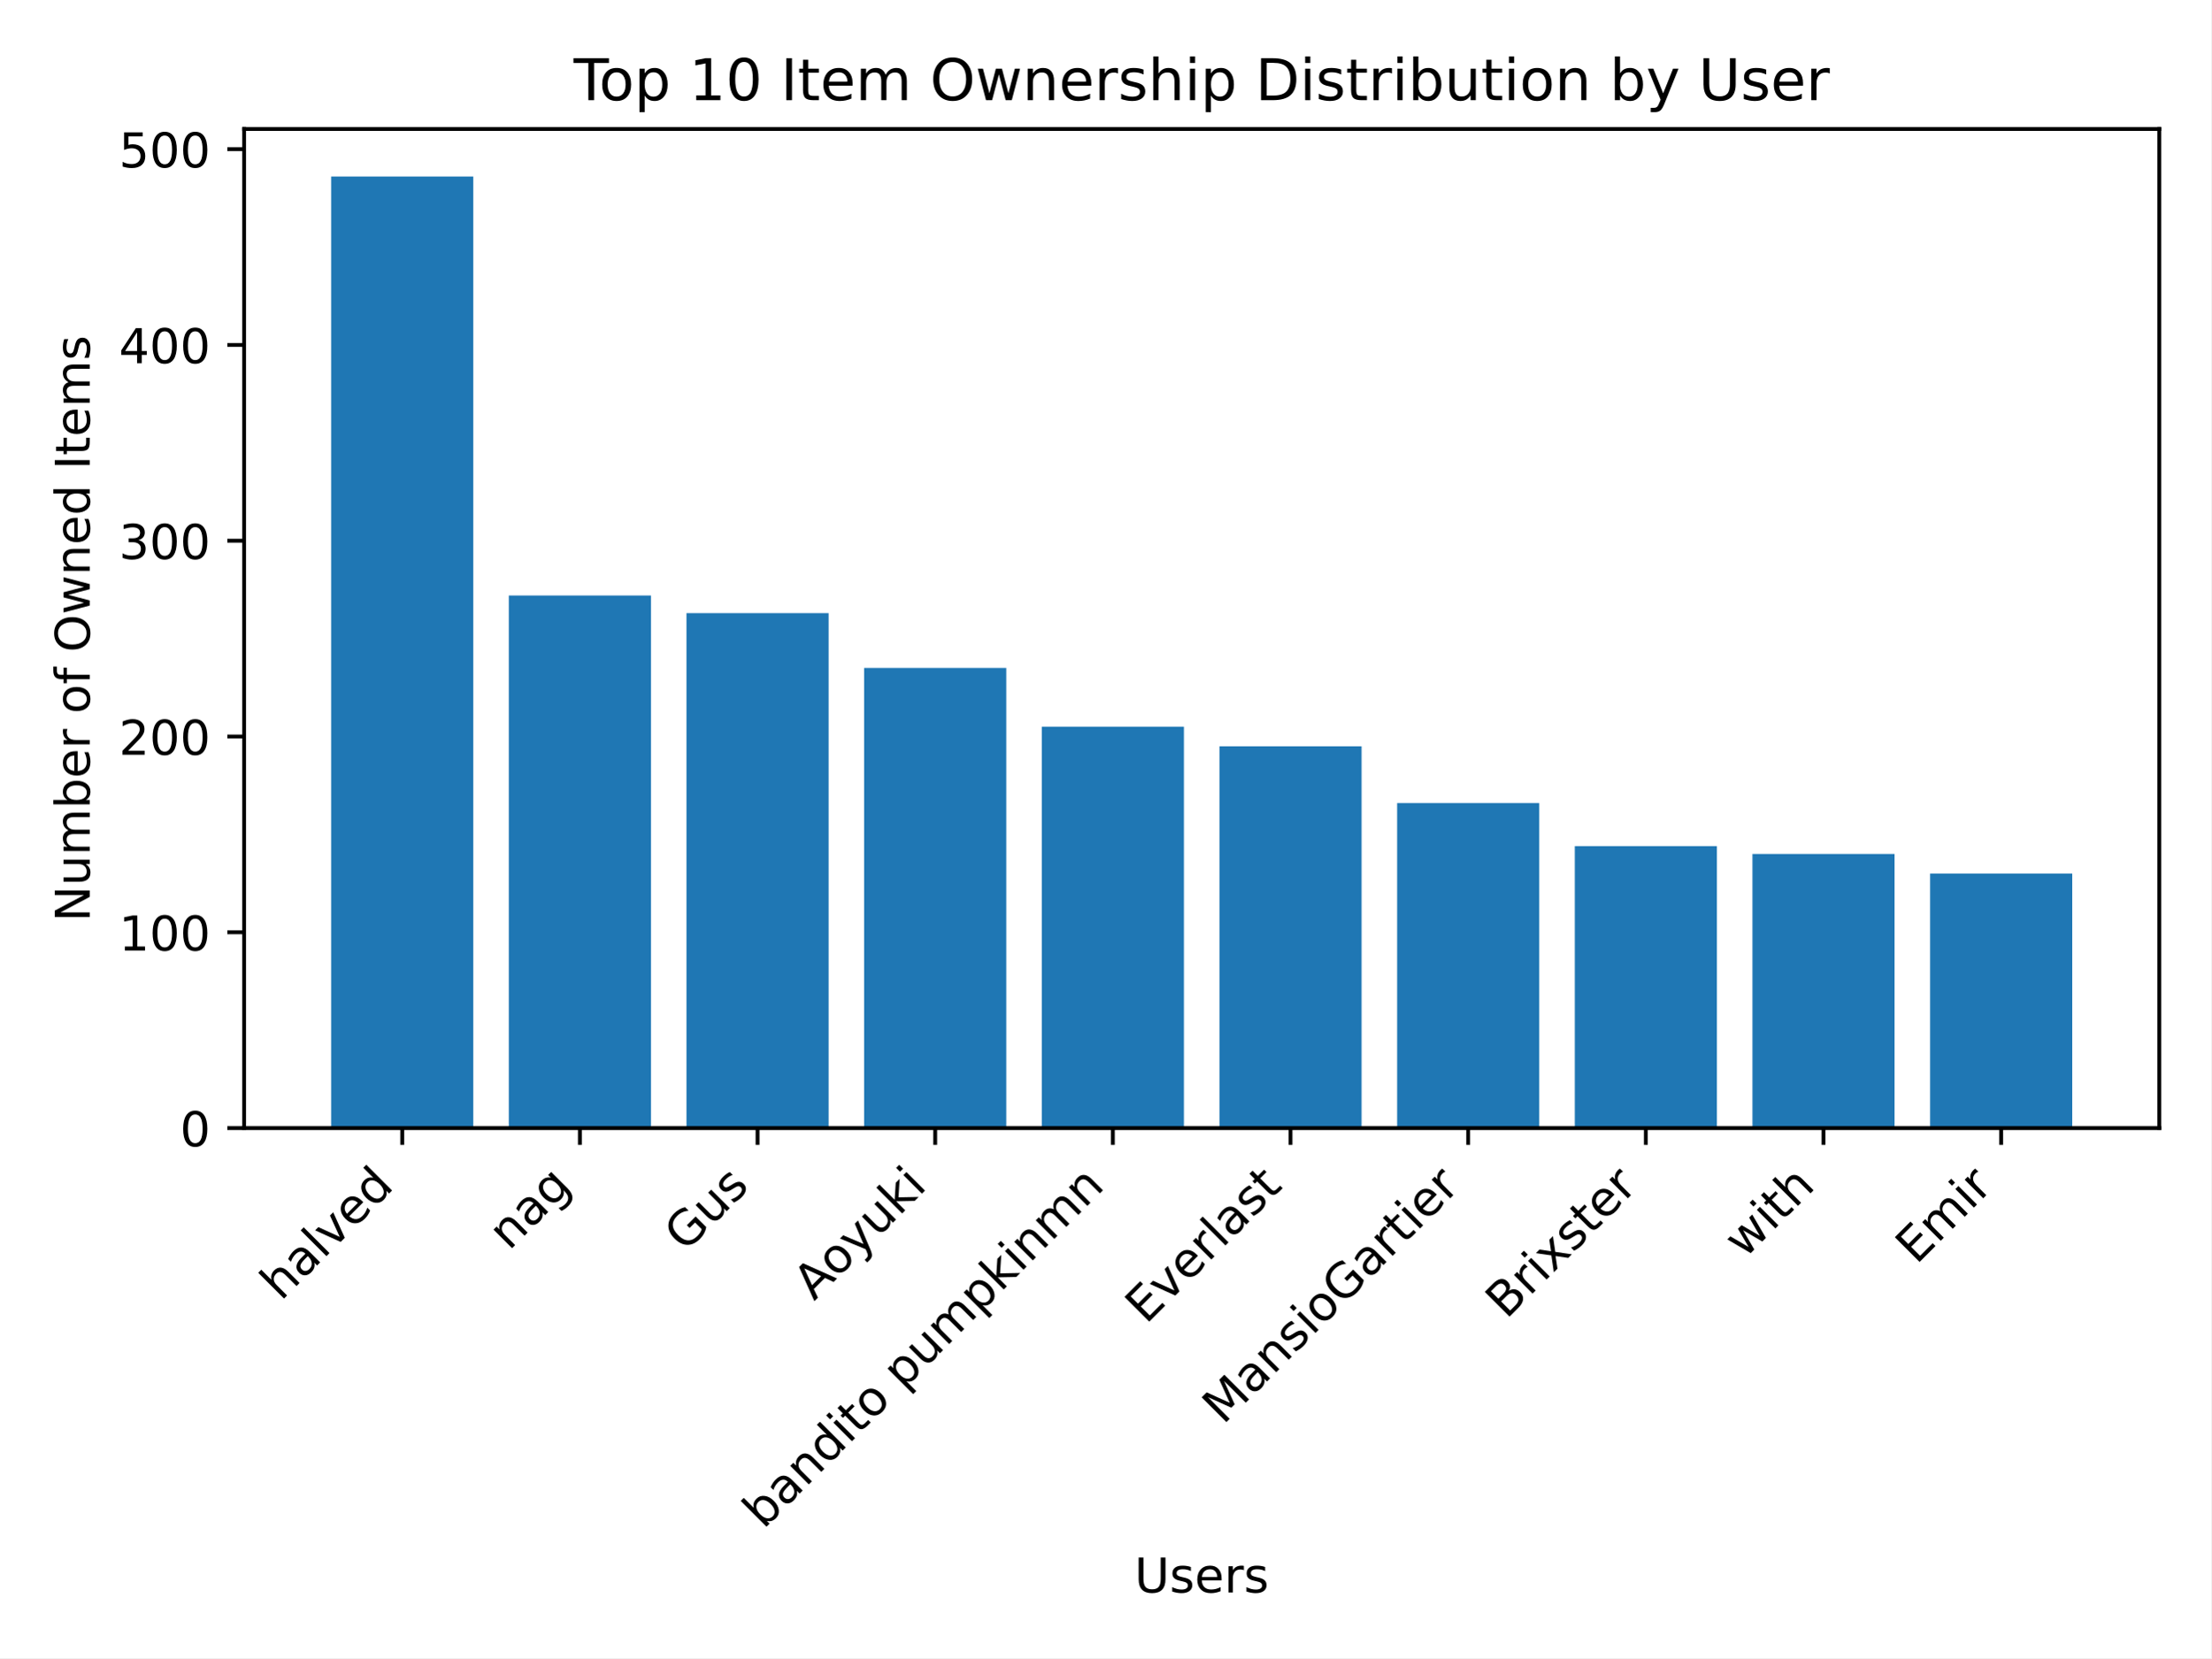
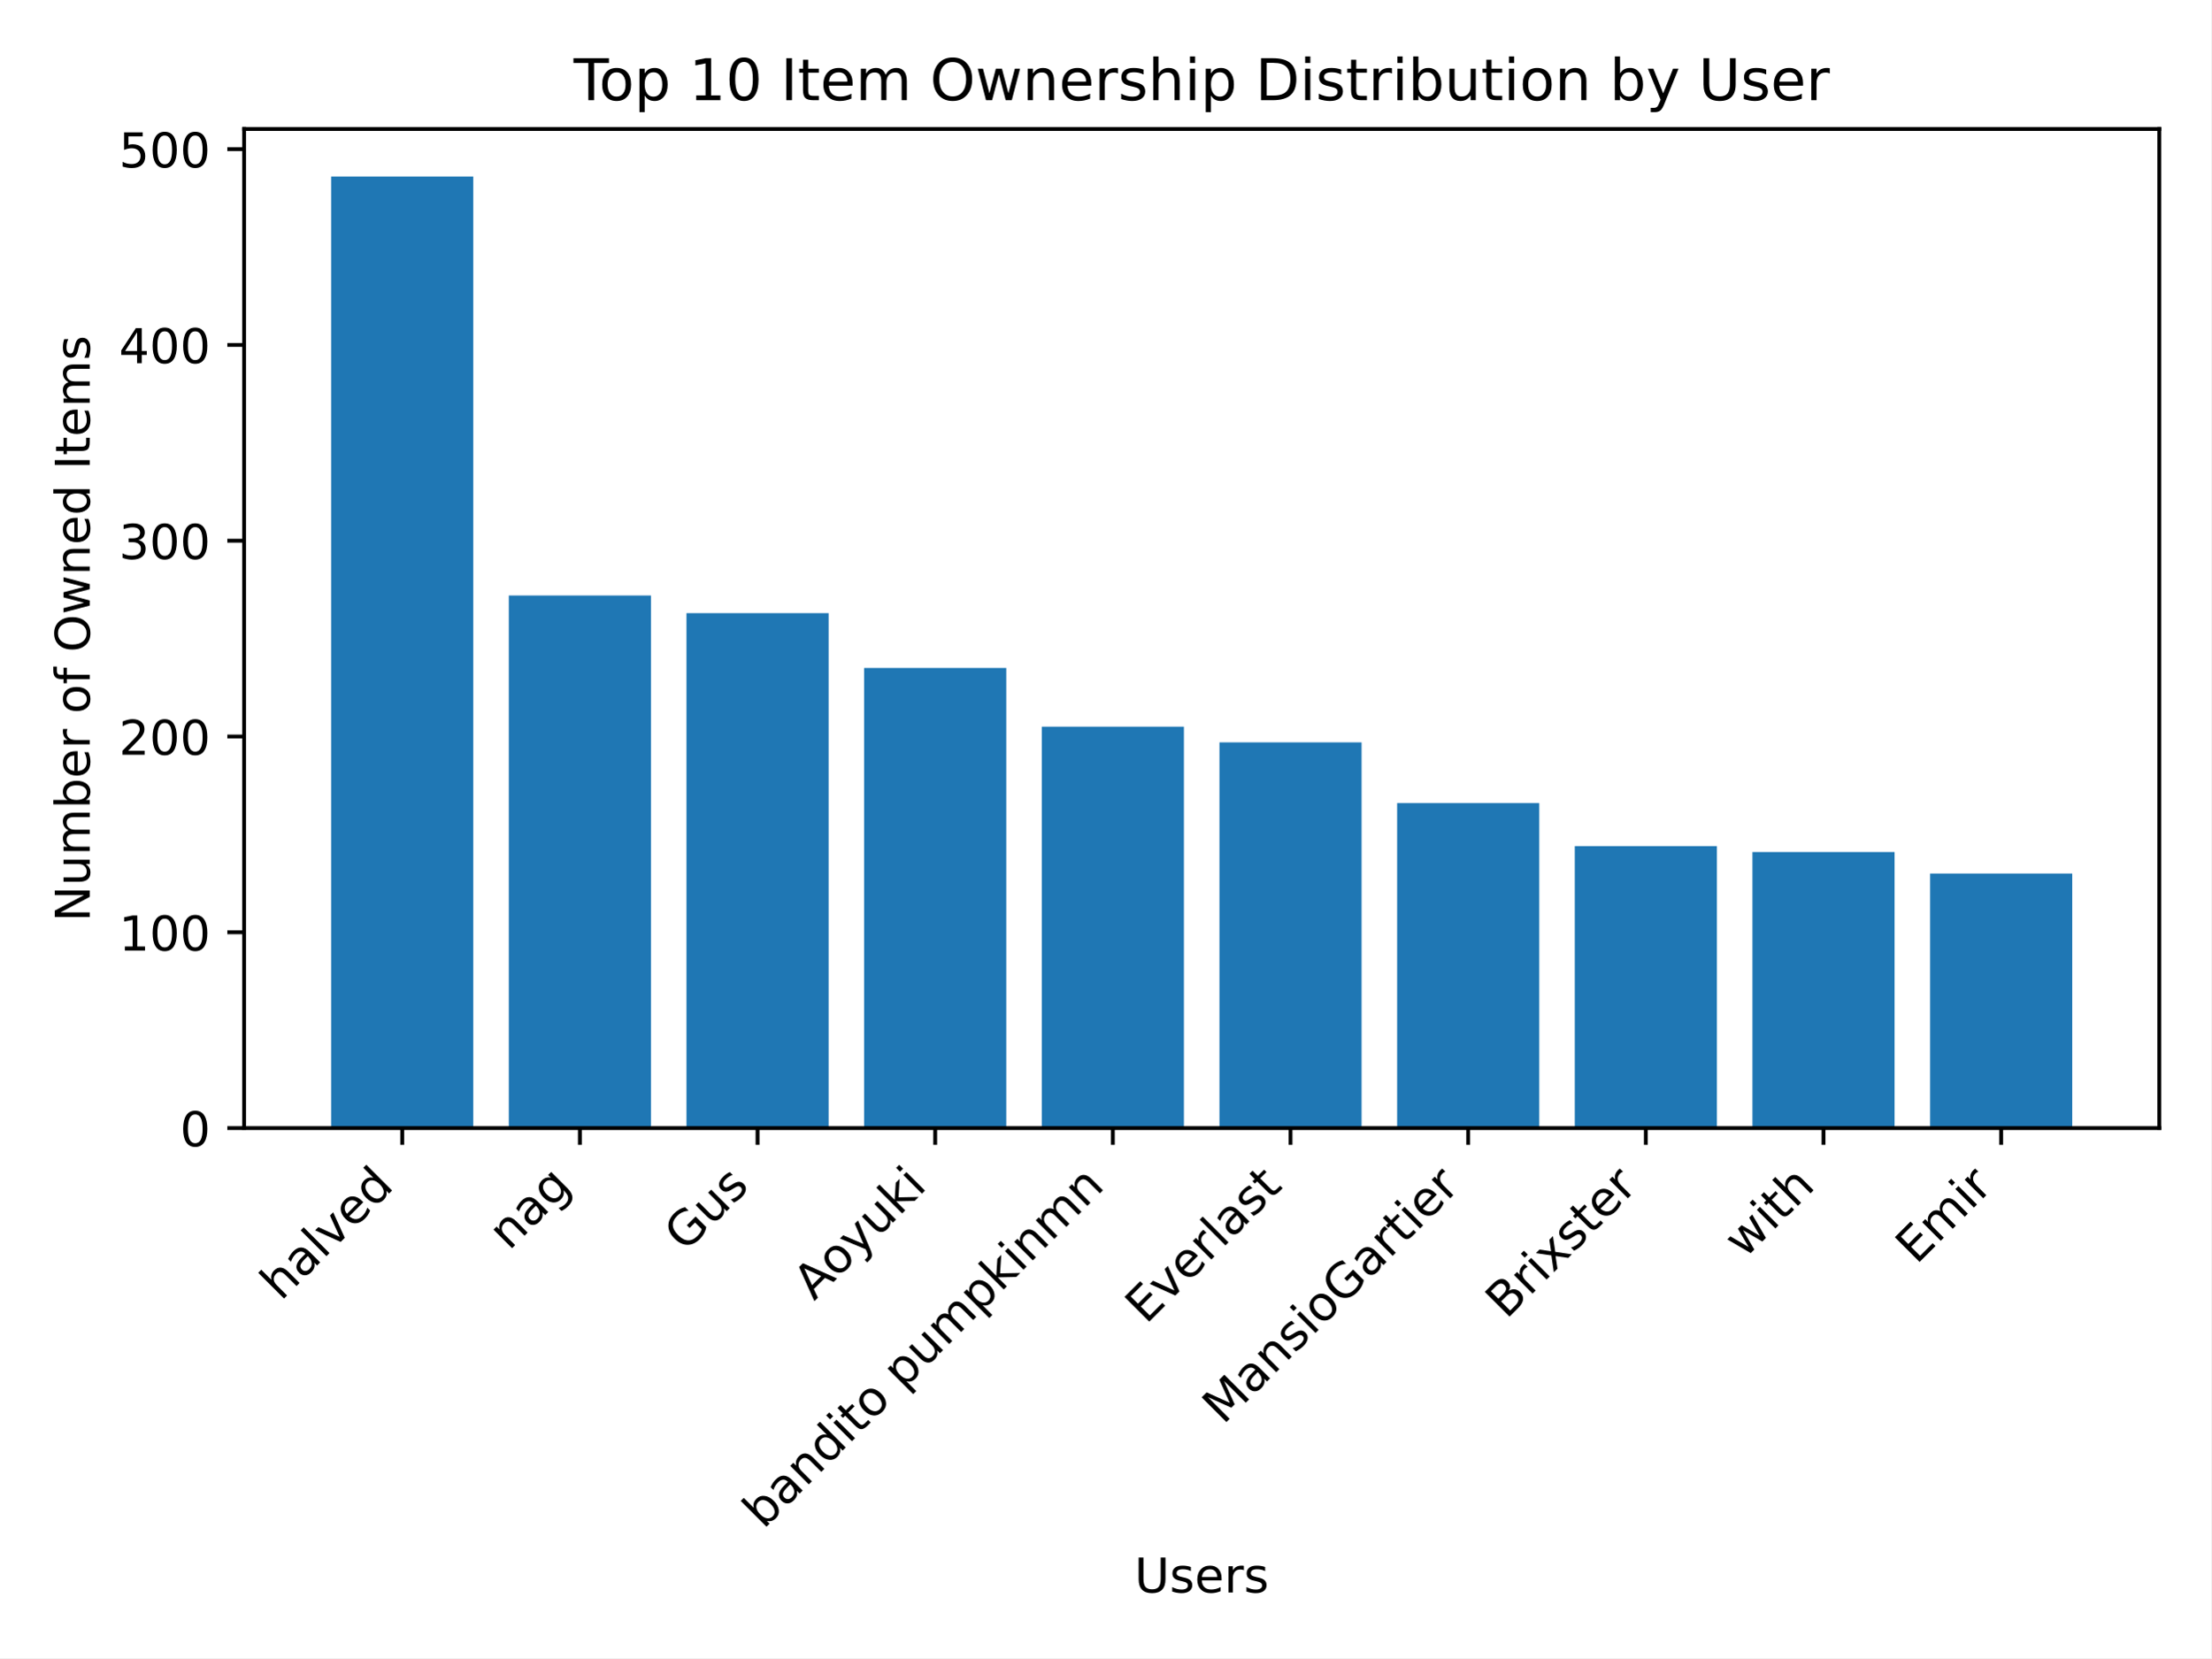
<svg xmlns="http://www.w3.org/2000/svg" xmlns:xlink="http://www.w3.org/1999/xlink" width="460.8pt" height="345.6pt" viewBox="0 0 460.8 345.6" version="1.1">
  <defs>
    <style type="text/css">*{stroke-linejoin: round; stroke-linecap: butt}</style>
  </defs>
  <g id="figure_1">
    <g id="patch_1">
      <path d="M 0 345.6  L 460.8 345.6  L 460.8 0  L 0 0  z " style="fill: #ffffff" />
    </g>
    <g id="axes_1">
      <g id="patch_2">
        <path d="M 50.87 235.125  L 450 235.125  L 450 26.88  L 50.87 26.88  z " style="fill: #ffffff" />
      </g>
      <g id="patch_3">
-         <path d="M 69.012 235.125  L 98.632 235.125  L 98.632 36.796  L 69.012 36.796  z " clip-path="url(#pa40be58369)" style="fill: #1f77b4" />
+         <path d="M 69.012 235.125  L 98.632 235.125  L 98.632 36.796  L 69.012 36.796  z " clip-path="url(#p81393dd615)" style="fill: #1f77b4" />
      </g>
      <g id="patch_4">
-         <path d="M 106.037 235.125  L 135.657 235.125  L 135.657 124.126  L 106.037 124.126  z " clip-path="url(#pa40be58369)" style="fill: #1f77b4" />
+         <path d="M 106.037 235.125  L 135.657 235.125  L 135.657 124.126  L 106.037 124.126  z " clip-path="url(#p81393dd615)" style="fill: #1f77b4" />
      </g>
      <g id="patch_5">
-         <path d="M 143.062 235.125  L 172.682 235.125  L 172.682 127.799  L 143.062 127.799  z " clip-path="url(#pa40be58369)" style="fill: #1f77b4" />
+         <path d="M 143.062 235.125  L 172.682 235.125  L 172.682 127.799  L 143.062 127.799  z " clip-path="url(#p81393dd615)" style="fill: #1f77b4" />
      </g>
      <g id="patch_6">
-         <path d="M 180.087 235.125  L 209.707 235.125  L 209.707 139.225  L 180.087 139.225  z " clip-path="url(#pa40be58369)" style="fill: #1f77b4" />
+         <path d="M 180.087 235.125  L 209.707 235.125  L 209.707 139.225  L 180.087 139.225  z " clip-path="url(#p81393dd615)" style="fill: #1f77b4" />
      </g>
      <g id="patch_7">
-         <path d="M 217.112 235.125  L 246.732 235.125  L 246.732 151.468  L 217.112 151.468  z " clip-path="url(#pa40be58369)" style="fill: #1f77b4" />
+         <path d="M 217.112 235.125  L 246.732 235.125  L 246.732 151.468  L 217.112 151.468  z " clip-path="url(#p81393dd615)" style="fill: #1f77b4" />
      </g>
      <g id="patch_8">
-         <path d="M 254.138 235.125  L 283.758 235.125  L 283.758 155.549  L 254.138 155.549  z " clip-path="url(#pa40be58369)" style="fill: #1f77b4" />
+         <path d="M 254.138 235.125  L 283.758 235.125  L 283.758 154.733  L 254.138 154.733  z " clip-path="url(#p81393dd615)" style="fill: #1f77b4" />
      </g>
      <g id="patch_9">
-         <path d="M 291.163 235.125  L 320.783 235.125  L 320.783 167.383  L 291.163 167.383  z " clip-path="url(#pa40be58369)" style="fill: #1f77b4" />
+         <path d="M 291.163 235.125  L 320.783 235.125  L 320.783 167.383  L 291.163 167.383  z " clip-path="url(#p81393dd615)" style="fill: #1f77b4" />
      </g>
      <g id="patch_10">
-         <path d="M 328.188 235.125  L 357.808 235.125  L 357.808 176.361  L 328.188 176.361  z " clip-path="url(#pa40be58369)" style="fill: #1f77b4" />
+         <path d="M 328.188 235.125  L 357.808 235.125  L 357.808 176.361  L 328.188 176.361  z " clip-path="url(#p81393dd615)" style="fill: #1f77b4" />
      </g>
      <g id="patch_11">
-         <path d="M 365.213 235.125  L 394.833 235.125  L 394.833 177.993  L 365.213 177.993  z " clip-path="url(#pa40be58369)" style="fill: #1f77b4" />
+         <path d="M 365.213 235.125  L 394.833 235.125  L 394.833 177.585  L 365.213 177.585  z " clip-path="url(#p81393dd615)" style="fill: #1f77b4" />
      </g>
      <g id="patch_12">
-         <path d="M 402.238 235.125  L 431.858 235.125  L 431.858 182.074  L 402.238 182.074  z " clip-path="url(#pa40be58369)" style="fill: #1f77b4" />
+         <path d="M 402.238 235.125  L 431.858 235.125  L 431.858 182.074  L 402.238 182.074  z " clip-path="url(#p81393dd615)" style="fill: #1f77b4" />
      </g>
      <g id="matplotlib.axis_1">
        <g id="xtick_1">
          <g id="line2d_1">
            <defs>
-               <path id="m8057fe70fc" d="M 0 0  L 0 3.5  " style="stroke: #000000; stroke-width: 0.8" />
+               <path id="mbeccabf668" d="M 0 0  L 0 3.5  " style="stroke: #000000; stroke-width: 0.8" />
            </defs>
            <g>
-               <use xlink:href="#m8057fe70fc" x="83.822" y="235.125" style="stroke: #000000; stroke-width: 0.8" />
+               <use xlink:href="#mbeccabf668" x="83.822" y="235.125" style="stroke: #000000; stroke-width: 0.8" />
            </g>
          </g>
          <g id="text_1">
            <g transform="translate(58.54764 271.3021) rotate(-45) scale(0.1 -0.1)">
              <defs>
                <path id="DejaVuSans-68" d="M 3513 2113  L 3513 0  L 2938 0  L 2938 2094  Q 2938 2591 2744 2837  Q 2550 3084 2163 3084  Q 1697 3084 1428 2787  Q 1159 2491 1159 1978  L 1159 0  L 581 0  L 581 4863  L 1159 4863  L 1159 2956  Q 1366 3272 1645 3428  Q 1925 3584 2291 3584  Q 2894 3584 3203 3211  Q 3513 2838 3513 2113  z " transform="scale(0.015625)" />
                <path id="DejaVuSans-61" d="M 2194 1759  Q 1497 1759 1228 1600  Q 959 1441 959 1056  Q 959 750 1161 570  Q 1363 391 1709 391  Q 2188 391 2477 730  Q 2766 1069 2766 1631  L 2766 1759  L 2194 1759  z M 3341 1997  L 3341 0  L 2766 0  L 2766 531  Q 2569 213 2275 61  Q 1981 -91 1556 -91  Q 1019 -91 701 211  Q 384 513 384 1019  Q 384 1609 779 1909  Q 1175 2209 1959 2209  L 2766 2209  L 2766 2266  Q 2766 2663 2505 2880  Q 2244 3097 1772 3097  Q 1472 3097 1187 3025  Q 903 2953 641 2809  L 641 3341  Q 956 3463 1253 3523  Q 1550 3584 1831 3584  Q 2591 3584 2966 3190  Q 3341 2797 3341 1997  z " transform="scale(0.015625)" />
                <path id="DejaVuSans-6c" d="M 603 4863  L 1178 4863  L 1178 0  L 603 0  L 603 4863  z " transform="scale(0.015625)" />
                <path id="DejaVuSans-76" d="M 191 3500  L 800 3500  L 1894 563  L 2988 3500  L 3597 3500  L 2284 0  L 1503 0  L 191 3500  z " transform="scale(0.015625)" />
                <path id="DejaVuSans-65" d="M 3597 1894  L 3597 1613  L 953 1613  Q 991 1019 1311 708  Q 1631 397 2203 397  Q 2534 397 2845 478  Q 3156 559 3463 722  L 3463 178  Q 3153 47 2828 -22  Q 2503 -91 2169 -91  Q 1331 -91 842 396  Q 353 884 353 1716  Q 353 2575 817 3079  Q 1281 3584 2069 3584  Q 2775 3584 3186 3129  Q 3597 2675 3597 1894  z M 3022 2063  Q 3016 2534 2758 2815  Q 2500 3097 2075 3097  Q 1594 3097 1305 2825  Q 1016 2553 972 2059  L 3022 2063  z " transform="scale(0.015625)" />
                <path id="DejaVuSans-64" d="M 2906 2969  L 2906 4863  L 3481 4863  L 3481 0  L 2906 0  L 2906 525  Q 2725 213 2448 61  Q 2172 -91 1784 -91  Q 1150 -91 751 415  Q 353 922 353 1747  Q 353 2572 751 3078  Q 1150 3584 1784 3584  Q 2172 3584 2448 3432  Q 2725 3281 2906 2969  z M 947 1747  Q 947 1113 1208 752  Q 1469 391 1925 391  Q 2381 391 2643 752  Q 2906 1113 2906 1747  Q 2906 2381 2643 2742  Q 2381 3103 1925 3103  Q 1469 3103 1208 2742  Q 947 2381 947 1747  z " transform="scale(0.015625)" />
              </defs>
              <use xlink:href="#DejaVuSans-68" />
              <use xlink:href="#DejaVuSans-61" x="63.379" />
              <use xlink:href="#DejaVuSans-6c" x="124.658" />
              <use xlink:href="#DejaVuSans-76" x="152.441" />
              <use xlink:href="#DejaVuSans-65" x="211.621" />
              <use xlink:href="#DejaVuSans-64" x="273.145" />
            </g>
          </g>
        </g>
        <g id="xtick_2">
          <g id="line2d_2">
            <g>
-               <use xlink:href="#m8057fe70fc" x="120.847" y="235.125" style="stroke: #000000; stroke-width: 0.8" />
+               <use xlink:href="#mbeccabf668" x="120.847" y="235.125" style="stroke: #000000; stroke-width: 0.8" />
            </g>
          </g>
          <g id="text_2">
            <g transform="translate(106.0732 260.8015) rotate(-45) scale(0.1 -0.1)">
              <defs>
                <path id="DejaVuSans-6e" d="M 3513 2113  L 3513 0  L 2938 0  L 2938 2094  Q 2938 2591 2744 2837  Q 2550 3084 2163 3084  Q 1697 3084 1428 2787  Q 1159 2491 1159 1978  L 1159 0  L 581 0  L 581 3500  L 1159 3500  L 1159 2956  Q 1366 3272 1645 3428  Q 1925 3584 2291 3584  Q 2894 3584 3203 3211  Q 3513 2838 3513 2113  z " transform="scale(0.015625)" />
                <path id="DejaVuSans-67" d="M 2906 1791  Q 2906 2416 2648 2759  Q 2391 3103 1925 3103  Q 1463 3103 1205 2759  Q 947 2416 947 1791  Q 947 1169 1205 825  Q 1463 481 1925 481  Q 2391 481 2648 825  Q 2906 1169 2906 1791  z M 3481 434  Q 3481 -459 3084 -895  Q 2688 -1331 1869 -1331  Q 1566 -1331 1297 -1286  Q 1028 -1241 775 -1147  L 775 -588  Q 1028 -725 1275 -790  Q 1522 -856 1778 -856  Q 2344 -856 2625 -561  Q 2906 -266 2906 331  L 2906 616  Q 2728 306 2450 153  Q 2172 0 1784 0  Q 1141 0 747 490  Q 353 981 353 1791  Q 353 2603 747 3093  Q 1141 3584 1784 3584  Q 2172 3584 2450 3431  Q 2728 3278 2906 2969  L 2906 3500  L 3481 3500  L 3481 434  z " transform="scale(0.015625)" />
              </defs>
              <use xlink:href="#DejaVuSans-6e" />
              <use xlink:href="#DejaVuSans-61" x="63.379" />
              <use xlink:href="#DejaVuSans-67" x="124.658" />
            </g>
          </g>
        </g>
        <g id="xtick_3">
          <g id="line2d_3">
            <g>
-               <use xlink:href="#m8057fe70fc" x="157.872" y="235.125" style="stroke: #000000; stroke-width: 0.8" />
+               <use xlink:href="#mbeccabf668" x="157.872" y="235.125" style="stroke: #000000; stroke-width: 0.8" />
            </g>
          </g>
          <g id="text_3">
            <g transform="translate(142.758 261.1418) rotate(-45) scale(0.1 -0.1)">
              <defs>
                <path id="DejaVuSans-47" d="M 3809 666  L 3809 1919  L 2778 1919  L 2778 2438  L 4434 2438  L 4434 434  Q 4069 175 3628 42  Q 3188 -91 2688 -91  Q 1594 -91 976 548  Q 359 1188 359 2328  Q 359 3472 976 4111  Q 1594 4750 2688 4750  Q 3144 4750 3555 4637  Q 3966 4525 4313 4306  L 4313 3634  Q 3963 3931 3569 4081  Q 3175 4231 2741 4231  Q 1884 4231 1454 3753  Q 1025 3275 1025 2328  Q 1025 1384 1454 906  Q 1884 428 2741 428  Q 3075 428 3337 486  Q 3600 544 3809 666  z " transform="scale(0.015625)" />
                <path id="DejaVuSans-75" d="M 544 1381  L 544 3500  L 1119 3500  L 1119 1403  Q 1119 906 1312 657  Q 1506 409 1894 409  Q 2359 409 2629 706  Q 2900 1003 2900 1516  L 2900 3500  L 3475 3500  L 3475 0  L 2900 0  L 2900 538  Q 2691 219 2414 64  Q 2138 -91 1772 -91  Q 1169 -91 856 284  Q 544 659 544 1381  z M 1991 3584  L 1991 3584  z " transform="scale(0.015625)" />
                <path id="DejaVuSans-73" d="M 2834 3397  L 2834 2853  Q 2591 2978 2328 3040  Q 2066 3103 1784 3103  Q 1356 3103 1142 2972  Q 928 2841 928 2578  Q 928 2378 1081 2264  Q 1234 2150 1697 2047  L 1894 2003  Q 2506 1872 2764 1633  Q 3022 1394 3022 966  Q 3022 478 2636 193  Q 2250 -91 1575 -91  Q 1294 -91 989 -36  Q 684 19 347 128  L 347 722  Q 666 556 975 473  Q 1284 391 1588 391  Q 1994 391 2212 530  Q 2431 669 2431 922  Q 2431 1156 2273 1281  Q 2116 1406 1581 1522  L 1381 1569  Q 847 1681 609 1914  Q 372 2147 372 2553  Q 372 3047 722 3315  Q 1072 3584 1716 3584  Q 2034 3584 2315 3537  Q 2597 3491 2834 3397  z " transform="scale(0.015625)" />
              </defs>
              <use xlink:href="#DejaVuSans-47" />
              <use xlink:href="#DejaVuSans-75" x="77.49" />
              <use xlink:href="#DejaVuSans-73" x="140.869" />
            </g>
          </g>
        </g>
        <g id="xtick_4">
          <g id="line2d_4">
            <g>
-               <use xlink:href="#m8057fe70fc" x="194.897" y="235.125" style="stroke: #000000; stroke-width: 0.8" />
+               <use xlink:href="#mbeccabf668" x="194.897" y="235.125" style="stroke: #000000; stroke-width: 0.8" />
            </g>
          </g>
          <g id="text_4">
            <g transform="translate(169.6615 271.2634) rotate(-45) scale(0.1 -0.1)">
              <defs>
                <path id="DejaVuSans-41" d="M 2188 4044  L 1331 1722  L 3047 1722  L 2188 4044  z M 1831 4666  L 2547 4666  L 4325 0  L 3669 0  L 3244 1197  L 1141 1197  L 716 0  L 50 0  L 1831 4666  z " transform="scale(0.015625)" />
                <path id="DejaVuSans-6f" d="M 1959 3097  Q 1497 3097 1228 2736  Q 959 2375 959 1747  Q 959 1119 1226 758  Q 1494 397 1959 397  Q 2419 397 2687 759  Q 2956 1122 2956 1747  Q 2956 2369 2687 2733  Q 2419 3097 1959 3097  z M 1959 3584  Q 2709 3584 3137 3096  Q 3566 2609 3566 1747  Q 3566 888 3137 398  Q 2709 -91 1959 -91  Q 1206 -91 779 398  Q 353 888 353 1747  Q 353 2609 779 3096  Q 1206 3584 1959 3584  z " transform="scale(0.015625)" />
                <path id="DejaVuSans-79" d="M 2059 -325  Q 1816 -950 1584 -1140  Q 1353 -1331 966 -1331  L 506 -1331  L 506 -850  L 844 -850  Q 1081 -850 1212 -737  Q 1344 -625 1503 -206  L 1606 56  L 191 3500  L 800 3500  L 1894 763  L 2988 3500  L 3597 3500  L 2059 -325  z " transform="scale(0.015625)" />
                <path id="DejaVuSans-6b" d="M 581 4863  L 1159 4863  L 1159 1991  L 2875 3500  L 3609 3500  L 1753 1863  L 3688 0  L 2938 0  L 1159 1709  L 1159 0  L 581 0  L 581 4863  z " transform="scale(0.015625)" />
                <path id="DejaVuSans-69" d="M 603 3500  L 1178 3500  L 1178 0  L 603 0  L 603 3500  z M 603 4863  L 1178 4863  L 1178 4134  L 603 4134  L 603 4863  z " transform="scale(0.015625)" />
              </defs>
              <use xlink:href="#DejaVuSans-41" />
              <use xlink:href="#DejaVuSans-6f" x="66.658" />
              <use xlink:href="#DejaVuSans-79" x="127.84" />
              <use xlink:href="#DejaVuSans-75" x="187.02" />
              <use xlink:href="#DejaVuSans-6b" x="250.398" />
              <use xlink:href="#DejaVuSans-69" x="308.309" />
            </g>
          </g>
        </g>
        <g id="xtick_5">
          <g id="line2d_5">
            <g>
-               <use xlink:href="#m8057fe70fc" x="231.922" y="235.125" style="stroke: #000000; stroke-width: 0.8" />
+               <use xlink:href="#mbeccabf668" x="231.922" y="235.125" style="stroke: #000000; stroke-width: 0.8" />
            </g>
          </g>
          <g id="text_5">
            <g transform="translate(159.0927 318.8572) rotate(-45) scale(0.1 -0.1)">
              <defs>
                <path id="DejaVuSans-62" d="M 3116 1747  Q 3116 2381 2855 2742  Q 2594 3103 2138 3103  Q 1681 3103 1420 2742  Q 1159 2381 1159 1747  Q 1159 1113 1420 752  Q 1681 391 2138 391  Q 2594 391 2855 752  Q 3116 1113 3116 1747  z M 1159 2969  Q 1341 3281 1617 3432  Q 1894 3584 2278 3584  Q 2916 3584 3314 3078  Q 3713 2572 3713 1747  Q 3713 922 3314 415  Q 2916 -91 2278 -91  Q 1894 -91 1617 61  Q 1341 213 1159 525  L 1159 0  L 581 0  L 581 4863  L 1159 4863  L 1159 2969  z " transform="scale(0.015625)" />
                <path id="DejaVuSans-74" d="M 1172 4494  L 1172 3500  L 2356 3500  L 2356 3053  L 1172 3053  L 1172 1153  Q 1172 725 1289 603  Q 1406 481 1766 481  L 2356 481  L 2356 0  L 1766 0  Q 1100 0 847 248  Q 594 497 594 1153  L 594 3053  L 172 3053  L 172 3500  L 594 3500  L 594 4494  L 1172 4494  z " transform="scale(0.015625)" />
                <path id="DejaVuSans-20" transform="scale(0.015625)" />
                <path id="DejaVuSans-70" d="M 1159 525  L 1159 -1331  L 581 -1331  L 581 3500  L 1159 3500  L 1159 2969  Q 1341 3281 1617 3432  Q 1894 3584 2278 3584  Q 2916 3584 3314 3078  Q 3713 2572 3713 1747  Q 3713 922 3314 415  Q 2916 -91 2278 -91  Q 1894 -91 1617 61  Q 1341 213 1159 525  z M 3116 1747  Q 3116 2381 2855 2742  Q 2594 3103 2138 3103  Q 1681 3103 1420 2742  Q 1159 2381 1159 1747  Q 1159 1113 1420 752  Q 1681 391 2138 391  Q 2594 391 2855 752  Q 3116 1113 3116 1747  z " transform="scale(0.015625)" />
                <path id="DejaVuSans-6d" d="M 3328 2828  Q 3544 3216 3844 3400  Q 4144 3584 4550 3584  Q 5097 3584 5394 3201  Q 5691 2819 5691 2113  L 5691 0  L 5113 0  L 5113 2094  Q 5113 2597 4934 2840  Q 4756 3084 4391 3084  Q 3944 3084 3684 2787  Q 3425 2491 3425 1978  L 3425 0  L 2847 0  L 2847 2094  Q 2847 2600 2669 2842  Q 2491 3084 2119 3084  Q 1678 3084 1418 2786  Q 1159 2488 1159 1978  L 1159 0  L 581 0  L 581 3500  L 1159 3500  L 1159 2956  Q 1356 3278 1631 3431  Q 1906 3584 2284 3584  Q 2666 3584 2933 3390  Q 3200 3197 3328 2828  z " transform="scale(0.015625)" />
              </defs>
              <use xlink:href="#DejaVuSans-62" />
              <use xlink:href="#DejaVuSans-61" x="63.477" />
              <use xlink:href="#DejaVuSans-6e" x="124.756" />
              <use xlink:href="#DejaVuSans-64" x="188.135" />
              <use xlink:href="#DejaVuSans-69" x="251.611" />
              <use xlink:href="#DejaVuSans-74" x="279.395" />
              <use xlink:href="#DejaVuSans-6f" x="318.604" />
              <use xlink:href="#DejaVuSans-20" x="379.785" />
              <use xlink:href="#DejaVuSans-70" x="411.572" />
              <use xlink:href="#DejaVuSans-75" x="475.049" />
              <use xlink:href="#DejaVuSans-6d" x="538.428" />
              <use xlink:href="#DejaVuSans-70" x="635.84" />
              <use xlink:href="#DejaVuSans-6b" x="699.316" />
              <use xlink:href="#DejaVuSans-69" x="757.227" />
              <use xlink:href="#DejaVuSans-6e" x="785.01" />
              <use xlink:href="#DejaVuSans-6d" x="848.389" />
              <use xlink:href="#DejaVuSans-6e" x="945.801" />
            </g>
          </g>
        </g>
        <g id="xtick_6">
          <g id="line2d_6">
            <g>
-               <use xlink:href="#m8057fe70fc" x="268.948" y="235.125" style="stroke: #000000; stroke-width: 0.8" />
+               <use xlink:href="#mbeccabf668" x="268.948" y="235.125" style="stroke: #000000; stroke-width: 0.8" />
            </g>
          </g>
          <g id="text_6">
            <g transform="translate(238.8126 276.1623) rotate(-45) scale(0.1 -0.1)">
              <defs>
                <path id="DejaVuSans-45" d="M 628 4666  L 3578 4666  L 3578 4134  L 1259 4134  L 1259 2753  L 3481 2753  L 3481 2222  L 1259 2222  L 1259 531  L 3634 531  L 3634 0  L 628 0  L 628 4666  z " transform="scale(0.015625)" />
                <path id="DejaVuSans-72" d="M 2631 2963  Q 2534 3019 2420 3045  Q 2306 3072 2169 3072  Q 1681 3072 1420 2755  Q 1159 2438 1159 1844  L 1159 0  L 581 0  L 581 3500  L 1159 3500  L 1159 2956  Q 1341 3275 1631 3429  Q 1922 3584 2338 3584  Q 2397 3584 2469 3576  Q 2541 3569 2628 3553  L 2631 2963  z " transform="scale(0.015625)" />
              </defs>
              <use xlink:href="#DejaVuSans-45" />
              <use xlink:href="#DejaVuSans-76" x="63.184" />
              <use xlink:href="#DejaVuSans-65" x="122.363" />
              <use xlink:href="#DejaVuSans-72" x="183.887" />
              <use xlink:href="#DejaVuSans-6c" x="225" />
              <use xlink:href="#DejaVuSans-61" x="252.783" />
              <use xlink:href="#DejaVuSans-73" x="314.062" />
              <use xlink:href="#DejaVuSans-74" x="366.162" />
            </g>
          </g>
        </g>
        <g id="xtick_7">
          <g id="line2d_7">
            <g>
-               <use xlink:href="#m8057fe70fc" x="305.973" y="235.125" style="stroke: #000000; stroke-width: 0.8" />
+               <use xlink:href="#mbeccabf668" x="305.973" y="235.125" style="stroke: #000000; stroke-width: 0.8" />
            </g>
          </g>
          <g id="text_7">
            <g transform="translate(254.8985 297.1015) rotate(-45) scale(0.1 -0.1)">
              <defs>
                <path id="DejaVuSans-4d" d="M 628 4666  L 1569 4666  L 2759 1491  L 3956 4666  L 4897 4666  L 4897 0  L 4281 0  L 4281 4097  L 3078 897  L 2444 897  L 1241 4097  L 1241 0  L 628 0  L 628 4666  z " transform="scale(0.015625)" />
              </defs>
              <use xlink:href="#DejaVuSans-4d" />
              <use xlink:href="#DejaVuSans-61" x="86.279" />
              <use xlink:href="#DejaVuSans-6e" x="147.559" />
              <use xlink:href="#DejaVuSans-73" x="210.938" />
              <use xlink:href="#DejaVuSans-69" x="263.037" />
              <use xlink:href="#DejaVuSans-6f" x="290.82" />
              <use xlink:href="#DejaVuSans-47" x="352.002" />
              <use xlink:href="#DejaVuSans-61" x="429.492" />
              <use xlink:href="#DejaVuSans-72" x="490.771" />
              <use xlink:href="#DejaVuSans-74" x="531.885" />
              <use xlink:href="#DejaVuSans-69" x="571.094" />
              <use xlink:href="#DejaVuSans-65" x="598.877" />
              <use xlink:href="#DejaVuSans-72" x="660.4" />
            </g>
          </g>
        </g>
        <g id="xtick_8">
          <g id="line2d_8">
            <g>
-               <use xlink:href="#m8057fe70fc" x="342.998" y="235.125" style="stroke: #000000; stroke-width: 0.8" />
+               <use xlink:href="#mbeccabf668" x="342.998" y="235.125" style="stroke: #000000; stroke-width: 0.8" />
            </g>
          </g>
          <g id="text_8">
            <g transform="translate(313.9057 275.1193) rotate(-45) scale(0.1 -0.1)">
              <defs>
                <path id="DejaVuSans-42" d="M 1259 2228  L 1259 519  L 2272 519  Q 2781 519 3026 730  Q 3272 941 3272 1375  Q 3272 1813 3026 2020  Q 2781 2228 2272 2228  L 1259 2228  z M 1259 4147  L 1259 2741  L 2194 2741  Q 2656 2741 2882 2914  Q 3109 3088 3109 3444  Q 3109 3797 2882 3972  Q 2656 4147 2194 4147  L 1259 4147  z M 628 4666  L 2241 4666  Q 2963 4666 3353 4366  Q 3744 4066 3744 3513  Q 3744 3084 3544 2831  Q 3344 2578 2956 2516  Q 3422 2416 3680 2098  Q 3938 1781 3938 1306  Q 3938 681 3513 340  Q 3088 0 2303 0  L 628 0  L 628 4666  z " transform="scale(0.015625)" />
                <path id="DejaVuSans-78" d="M 3513 3500  L 2247 1797  L 3578 0  L 2900 0  L 1881 1375  L 863 0  L 184 0  L 1544 1831  L 300 3500  L 978 3500  L 1906 2253  L 2834 3500  L 3513 3500  z " transform="scale(0.015625)" />
              </defs>
              <use xlink:href="#DejaVuSans-42" />
              <use xlink:href="#DejaVuSans-72" x="68.604" />
              <use xlink:href="#DejaVuSans-69" x="109.717" />
              <use xlink:href="#DejaVuSans-78" x="137.5" />
              <use xlink:href="#DejaVuSans-73" x="196.68" />
              <use xlink:href="#DejaVuSans-74" x="248.779" />
              <use xlink:href="#DejaVuSans-65" x="287.988" />
              <use xlink:href="#DejaVuSans-72" x="349.512" />
            </g>
          </g>
        </g>
        <g id="xtick_9">
          <g id="line2d_9">
            <g>
-               <use xlink:href="#m8057fe70fc" x="380.023" y="235.125" style="stroke: #000000; stroke-width: 0.8" />
+               <use xlink:href="#mbeccabf668" x="380.023" y="235.125" style="stroke: #000000; stroke-width: 0.8" />
            </g>
          </g>
          <g id="text_9">
            <g transform="translate(363.5515 262.4986) rotate(-45) scale(0.1 -0.1)">
              <defs>
                <path id="DejaVuSans-77" d="M 269 3500  L 844 3500  L 1563 769  L 2278 3500  L 2956 3500  L 3675 769  L 4391 3500  L 4966 3500  L 4050 0  L 3372 0  L 2619 2869  L 1863 0  L 1184 0  L 269 3500  z " transform="scale(0.015625)" />
              </defs>
              <use xlink:href="#DejaVuSans-77" />
              <use xlink:href="#DejaVuSans-69" x="81.787" />
              <use xlink:href="#DejaVuSans-74" x="109.57" />
              <use xlink:href="#DejaVuSans-68" x="148.779" />
            </g>
          </g>
        </g>
        <g id="xtick_10">
          <g id="line2d_10">
            <g>
-               <use xlink:href="#m8057fe70fc" x="417.048" y="235.125" style="stroke: #000000; stroke-width: 0.8" />
+               <use xlink:href="#mbeccabf668" x="417.048" y="235.125" style="stroke: #000000; stroke-width: 0.8" />
            </g>
          </g>
          <g id="text_10">
            <g transform="translate(399.3502 263.725) rotate(-45) scale(0.1 -0.1)">
              <use xlink:href="#DejaVuSans-45" />
              <use xlink:href="#DejaVuSans-6d" x="63.184" />
              <use xlink:href="#DejaVuSans-69" x="160.596" />
              <use xlink:href="#DejaVuSans-72" x="188.379" />
            </g>
          </g>
        </g>
        <g id="text_11">
          <g transform="translate(236.4342 331.9262) scale(0.1 -0.1)">
            <defs>
              <path id="DejaVuSans-55" d="M 556 4666  L 1191 4666  L 1191 1831  Q 1191 1081 1462 751  Q 1734 422 2344 422  Q 2950 422 3222 751  Q 3494 1081 3494 1831  L 3494 4666  L 4128 4666  L 4128 1753  Q 4128 841 3676 375  Q 3225 -91 2344 -91  Q 1459 -91 1007 375  Q 556 841 556 1753  L 556 4666  z " transform="scale(0.015625)" />
            </defs>
            <use xlink:href="#DejaVuSans-55" />
            <use xlink:href="#DejaVuSans-73" x="73.193" />
            <use xlink:href="#DejaVuSans-65" x="125.293" />
            <use xlink:href="#DejaVuSans-72" x="186.816" />
            <use xlink:href="#DejaVuSans-73" x="227.93" />
          </g>
        </g>
      </g>
      <g id="matplotlib.axis_2">
        <g id="ytick_1">
          <g id="line2d_11">
            <defs>
-               <path id="m56e2e9ca31" d="M 0 0  L -3.5 0  " style="stroke: #000000; stroke-width: 0.8" />
+               <path id="m24b862e607" d="M 0 0  L -3.5 0  " style="stroke: #000000; stroke-width: 0.8" />
            </defs>
            <g>
-               <use xlink:href="#m56e2e9ca31" x="50.87" y="235.125" style="stroke: #000000; stroke-width: 0.8" />
+               <use xlink:href="#m24b862e607" x="50.87" y="235.125" style="stroke: #000000; stroke-width: 0.8" />
            </g>
          </g>
          <g id="text_12">
            <g transform="translate(37.5075 238.9243) scale(0.1 -0.1)">
              <defs>
                <path id="DejaVuSans-30" d="M 2034 4250  Q 1547 4250 1301 3770  Q 1056 3291 1056 2328  Q 1056 1369 1301 889  Q 1547 409 2034 409  Q 2525 409 2770 889  Q 3016 1369 3016 2328  Q 3016 3291 2770 3770  Q 2525 4250 2034 4250  z M 2034 4750  Q 2819 4750 3233 4129  Q 3647 3509 3647 2328  Q 3647 1150 3233 529  Q 2819 -91 2034 -91  Q 1250 -91 836 529  Q 422 1150 422 2328  Q 422 3509 836 4129  Q 1250 4750 2034 4750  z " transform="scale(0.015625)" />
              </defs>
              <use xlink:href="#DejaVuSans-30" />
            </g>
          </g>
        </g>
        <g id="ytick_2">
          <g id="line2d_12">
            <g>
-               <use xlink:href="#m56e2e9ca31" x="50.87" y="194.317" style="stroke: #000000; stroke-width: 0.8" />
+               <use xlink:href="#m24b862e607" x="50.87" y="194.317" style="stroke: #000000; stroke-width: 0.8" />
            </g>
          </g>
          <g id="text_13">
            <g transform="translate(24.7825 198.1159) scale(0.1 -0.1)">
              <defs>
                <path id="DejaVuSans-31" d="M 794 531  L 1825 531  L 1825 4091  L 703 3866  L 703 4441  L 1819 4666  L 2450 4666  L 2450 531  L 3481 531  L 3481 0  L 794 0  L 794 531  z " transform="scale(0.015625)" />
              </defs>
              <use xlink:href="#DejaVuSans-31" />
              <use xlink:href="#DejaVuSans-30" x="63.623" />
              <use xlink:href="#DejaVuSans-30" x="127.246" />
            </g>
          </g>
        </g>
        <g id="ytick_3">
          <g id="line2d_13">
            <g>
-               <use xlink:href="#m56e2e9ca31" x="50.87" y="153.508" style="stroke: #000000; stroke-width: 0.8" />
+               <use xlink:href="#m24b862e607" x="50.87" y="153.508" style="stroke: #000000; stroke-width: 0.8" />
            </g>
          </g>
          <g id="text_14">
            <g transform="translate(24.7825 157.3076) scale(0.1 -0.1)">
              <defs>
                <path id="DejaVuSans-32" d="M 1228 531  L 3431 531  L 3431 0  L 469 0  L 469 531  Q 828 903 1448 1529  Q 2069 2156 2228 2338  Q 2531 2678 2651 2914  Q 2772 3150 2772 3378  Q 2772 3750 2511 3984  Q 2250 4219 1831 4219  Q 1534 4219 1204 4116  Q 875 4013 500 3803  L 500 4441  Q 881 4594 1212 4672  Q 1544 4750 1819 4750  Q 2544 4750 2975 4387  Q 3406 4025 3406 3419  Q 3406 3131 3298 2873  Q 3191 2616 2906 2266  Q 2828 2175 2409 1742  Q 1991 1309 1228 531  z " transform="scale(0.015625)" />
              </defs>
              <use xlink:href="#DejaVuSans-32" />
              <use xlink:href="#DejaVuSans-30" x="63.623" />
              <use xlink:href="#DejaVuSans-30" x="127.246" />
            </g>
          </g>
        </g>
        <g id="ytick_4">
          <g id="line2d_14">
            <g>
-               <use xlink:href="#m56e2e9ca31" x="50.87" y="112.7" style="stroke: #000000; stroke-width: 0.8" />
+               <use xlink:href="#m24b862e607" x="50.87" y="112.7" style="stroke: #000000; stroke-width: 0.8" />
            </g>
          </g>
          <g id="text_15">
            <g transform="translate(24.7825 116.4992) scale(0.1 -0.1)">
              <defs>
                <path id="DejaVuSans-33" d="M 2597 2516  Q 3050 2419 3304 2112  Q 3559 1806 3559 1356  Q 3559 666 3084 287  Q 2609 -91 1734 -91  Q 1441 -91 1130 -33  Q 819 25 488 141  L 488 750  Q 750 597 1062 519  Q 1375 441 1716 441  Q 2309 441 2620 675  Q 2931 909 2931 1356  Q 2931 1769 2642 2001  Q 2353 2234 1838 2234  L 1294 2234  L 1294 2753  L 1863 2753  Q 2328 2753 2575 2939  Q 2822 3125 2822 3475  Q 2822 3834 2567 4026  Q 2313 4219 1838 4219  Q 1578 4219 1281 4162  Q 984 4106 628 3988  L 628 4550  Q 988 4650 1302 4700  Q 1616 4750 1894 4750  Q 2613 4750 3031 4423  Q 3450 4097 3450 3541  Q 3450 3153 3228 2886  Q 3006 2619 2597 2516  z " transform="scale(0.015625)" />
              </defs>
              <use xlink:href="#DejaVuSans-33" />
              <use xlink:href="#DejaVuSans-30" x="63.623" />
              <use xlink:href="#DejaVuSans-30" x="127.246" />
            </g>
          </g>
        </g>
        <g id="ytick_5">
          <g id="line2d_15">
            <g>
-               <use xlink:href="#m56e2e9ca31" x="50.87" y="71.892" style="stroke: #000000; stroke-width: 0.8" />
+               <use xlink:href="#m24b862e607" x="50.87" y="71.892" style="stroke: #000000; stroke-width: 0.8" />
            </g>
          </g>
          <g id="text_16">
            <g transform="translate(24.7825 75.69084) scale(0.1 -0.1)">
              <defs>
                <path id="DejaVuSans-34" d="M 2419 4116  L 825 1625  L 2419 1625  L 2419 4116  z M 2253 4666  L 3047 4666  L 3047 1625  L 3713 1625  L 3713 1100  L 3047 1100  L 3047 0  L 2419 0  L 2419 1100  L 313 1100  L 313 1709  L 2253 4666  z " transform="scale(0.015625)" />
              </defs>
              <use xlink:href="#DejaVuSans-34" />
              <use xlink:href="#DejaVuSans-30" x="63.623" />
              <use xlink:href="#DejaVuSans-30" x="127.246" />
            </g>
          </g>
        </g>
        <g id="ytick_6">
          <g id="line2d_16">
            <g>
-               <use xlink:href="#m56e2e9ca31" x="50.87" y="31.083" style="stroke: #000000; stroke-width: 0.8" />
+               <use xlink:href="#m24b862e607" x="50.87" y="31.083" style="stroke: #000000; stroke-width: 0.8" />
            </g>
          </g>
          <g id="text_17">
            <g transform="translate(24.7825 34.88248) scale(0.1 -0.1)">
              <defs>
                <path id="DejaVuSans-35" d="M 691 4666  L 3169 4666  L 3169 4134  L 1269 4134  L 1269 2991  Q 1406 3038 1543 3061  Q 1681 3084 1819 3084  Q 2600 3084 3056 2656  Q 3513 2228 3513 1497  Q 3513 744 3044 326  Q 2575 -91 1722 -91  Q 1428 -91 1123 -41  Q 819 9 494 109  L 494 744  Q 775 591 1075 516  Q 1375 441 1709 441  Q 2250 441 2565 725  Q 2881 1009 2881 1497  Q 2881 1984 2565 2268  Q 2250 2553 1709 2553  Q 1456 2553 1204 2497  Q 953 2441 691 2322  L 691 4666  z " transform="scale(0.015625)" />
              </defs>
              <use xlink:href="#DejaVuSans-35" />
              <use xlink:href="#DejaVuSans-30" x="63.623" />
              <use xlink:href="#DejaVuSans-30" x="127.246" />
            </g>
          </g>
        </g>
        <g id="text_18">
          <g transform="translate(18.70281 192.1064) rotate(-90) scale(0.1 -0.1)">
            <defs>
              <path id="DejaVuSans-4e" d="M 628 4666  L 1478 4666  L 3547 763  L 3547 4666  L 4159 4666  L 4159 0  L 3309 0  L 1241 3903  L 1241 0  L 628 0  L 628 4666  z " transform="scale(0.015625)" />
              <path id="DejaVuSans-66" d="M 2375 4863  L 2375 4384  L 1825 4384  Q 1516 4384 1395 4259  Q 1275 4134 1275 3809  L 1275 3500  L 2222 3500  L 2222 3053  L 1275 3053  L 1275 0  L 697 0  L 697 3053  L 147 3053  L 147 3500  L 697 3500  L 697 3744  Q 697 4328 969 4595  Q 1241 4863 1831 4863  L 2375 4863  z " transform="scale(0.015625)" />
              <path id="DejaVuSans-4f" d="M 2522 4238  Q 1834 4238 1429 3725  Q 1025 3213 1025 2328  Q 1025 1447 1429 934  Q 1834 422 2522 422  Q 3209 422 3611 934  Q 4013 1447 4013 2328  Q 4013 3213 3611 3725  Q 3209 4238 2522 4238  z M 2522 4750  Q 3503 4750 4090 4092  Q 4678 3434 4678 2328  Q 4678 1225 4090 567  Q 3503 -91 2522 -91  Q 1538 -91 948 565  Q 359 1222 359 2328  Q 359 3434 948 4092  Q 1538 4750 2522 4750  z " transform="scale(0.015625)" />
              <path id="DejaVuSans-49" d="M 628 4666  L 1259 4666  L 1259 0  L 628 0  L 628 4666  z " transform="scale(0.015625)" />
            </defs>
            <use xlink:href="#DejaVuSans-4e" />
            <use xlink:href="#DejaVuSans-75" x="74.805" />
            <use xlink:href="#DejaVuSans-6d" x="138.184" />
            <use xlink:href="#DejaVuSans-62" x="235.596" />
            <use xlink:href="#DejaVuSans-65" x="299.072" />
            <use xlink:href="#DejaVuSans-72" x="360.596" />
            <use xlink:href="#DejaVuSans-20" x="401.709" />
            <use xlink:href="#DejaVuSans-6f" x="433.496" />
            <use xlink:href="#DejaVuSans-66" x="494.678" />
            <use xlink:href="#DejaVuSans-20" x="529.883" />
            <use xlink:href="#DejaVuSans-4f" x="561.67" />
            <use xlink:href="#DejaVuSans-77" x="640.381" />
            <use xlink:href="#DejaVuSans-6e" x="722.168" />
            <use xlink:href="#DejaVuSans-65" x="785.547" />
            <use xlink:href="#DejaVuSans-64" x="847.07" />
            <use xlink:href="#DejaVuSans-20" x="910.547" />
            <use xlink:href="#DejaVuSans-49" x="942.334" />
            <use xlink:href="#DejaVuSans-74" x="971.826" />
            <use xlink:href="#DejaVuSans-65" x="1011.035" />
            <use xlink:href="#DejaVuSans-6d" x="1072.559" />
            <use xlink:href="#DejaVuSans-73" x="1169.971" />
          </g>
        </g>
      </g>
      <g id="patch_13">
        <path d="M 50.87 235.125  L 50.87 26.88  " style="fill: none; stroke: #000000; stroke-width: 0.8; stroke-linejoin: miter; stroke-linecap: square" />
      </g>
      <g id="patch_14">
        <path d="M 450 235.125  L 450 26.88  " style="fill: none; stroke: #000000; stroke-width: 0.8; stroke-linejoin: miter; stroke-linecap: square" />
      </g>
      <g id="patch_15">
        <path d="M 50.87 235.125  L 450 235.125  " style="fill: none; stroke: #000000; stroke-width: 0.8; stroke-linejoin: miter; stroke-linecap: square" />
      </g>
      <g id="patch_16">
        <path d="M 50.87 26.88  L 450 26.88  " style="fill: none; stroke: #000000; stroke-width: 0.8; stroke-linejoin: miter; stroke-linecap: square" />
      </g>
      <g id="text_19">
        <g transform="translate(119.5422 20.88) scale(0.12 -0.12)">
          <defs>
            <path id="DejaVuSans-54" d="M -19 4666  L 3928 4666  L 3928 4134  L 2272 4134  L 2272 0  L 1638 0  L 1638 4134  L -19 4134  L -19 4666  z " transform="scale(0.015625)" />
            <path id="DejaVuSans-44" d="M 1259 4147  L 1259 519  L 2022 519  Q 2988 519 3436 956  Q 3884 1394 3884 2338  Q 3884 3275 3436 3711  Q 2988 4147 2022 4147  L 1259 4147  z M 628 4666  L 1925 4666  Q 3281 4666 3915 4102  Q 4550 3538 4550 2338  Q 4550 1131 3912 565  Q 3275 0 1925 0  L 628 0  L 628 4666  z " transform="scale(0.015625)" />
          </defs>
          <use xlink:href="#DejaVuSans-54" />
          <use xlink:href="#DejaVuSans-6f" x="44.084" />
          <use xlink:href="#DejaVuSans-70" x="105.266" />
          <use xlink:href="#DejaVuSans-20" x="168.742" />
          <use xlink:href="#DejaVuSans-31" x="200.529" />
          <use xlink:href="#DejaVuSans-30" x="264.152" />
          <use xlink:href="#DejaVuSans-20" x="327.775" />
          <use xlink:href="#DejaVuSans-49" x="359.562" />
          <use xlink:href="#DejaVuSans-74" x="389.055" />
          <use xlink:href="#DejaVuSans-65" x="428.264" />
          <use xlink:href="#DejaVuSans-6d" x="489.787" />
          <use xlink:href="#DejaVuSans-20" x="587.199" />
          <use xlink:href="#DejaVuSans-4f" x="618.986" />
          <use xlink:href="#DejaVuSans-77" x="697.697" />
          <use xlink:href="#DejaVuSans-6e" x="779.484" />
          <use xlink:href="#DejaVuSans-65" x="842.863" />
          <use xlink:href="#DejaVuSans-72" x="904.387" />
          <use xlink:href="#DejaVuSans-73" x="945.5" />
          <use xlink:href="#DejaVuSans-68" x="997.6" />
          <use xlink:href="#DejaVuSans-69" x="1060.979" />
          <use xlink:href="#DejaVuSans-70" x="1088.762" />
          <use xlink:href="#DejaVuSans-20" x="1152.238" />
          <use xlink:href="#DejaVuSans-44" x="1184.025" />
          <use xlink:href="#DejaVuSans-69" x="1261.027" />
          <use xlink:href="#DejaVuSans-73" x="1288.811" />
          <use xlink:href="#DejaVuSans-74" x="1340.91" />
          <use xlink:href="#DejaVuSans-72" x="1380.119" />
          <use xlink:href="#DejaVuSans-69" x="1421.232" />
          <use xlink:href="#DejaVuSans-62" x="1449.016" />
          <use xlink:href="#DejaVuSans-75" x="1512.492" />
          <use xlink:href="#DejaVuSans-74" x="1575.871" />
          <use xlink:href="#DejaVuSans-69" x="1615.08" />
          <use xlink:href="#DejaVuSans-6f" x="1642.863" />
          <use xlink:href="#DejaVuSans-6e" x="1704.045" />
          <use xlink:href="#DejaVuSans-20" x="1767.424" />
          <use xlink:href="#DejaVuSans-62" x="1799.211" />
          <use xlink:href="#DejaVuSans-79" x="1862.688" />
          <use xlink:href="#DejaVuSans-20" x="1921.867" />
          <use xlink:href="#DejaVuSans-55" x="1953.654" />
          <use xlink:href="#DejaVuSans-73" x="2026.848" />
          <use xlink:href="#DejaVuSans-65" x="2078.947" />
          <use xlink:href="#DejaVuSans-72" x="2140.471" />
        </g>
      </g>
    </g>
  </g>
  <defs>
-     <clipPath id="pa40be58369">
+     <clipPath id="p81393dd615">
      <rect x="50.87" y="26.88" width="399.13" height="208.245" />
    </clipPath>
  </defs>
</svg>
